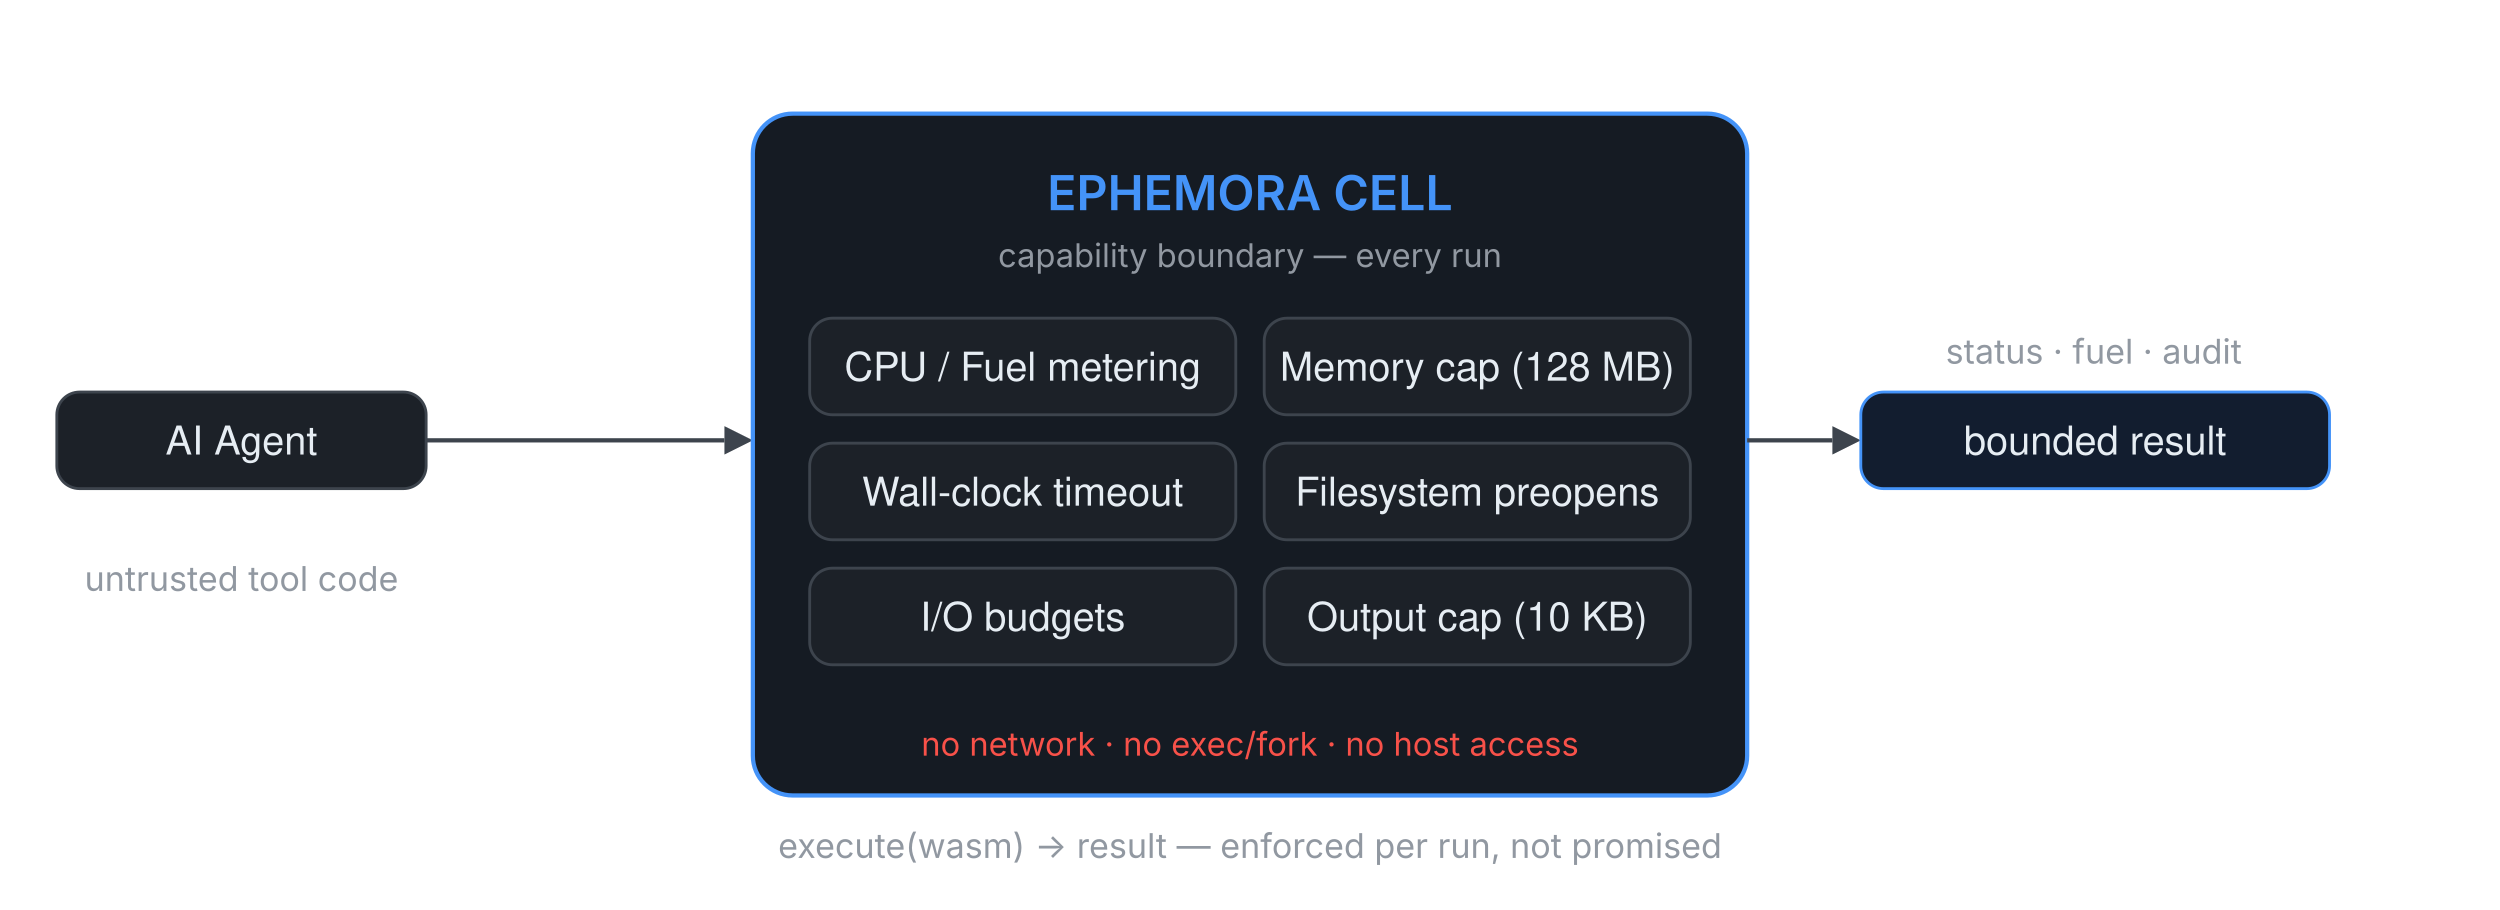
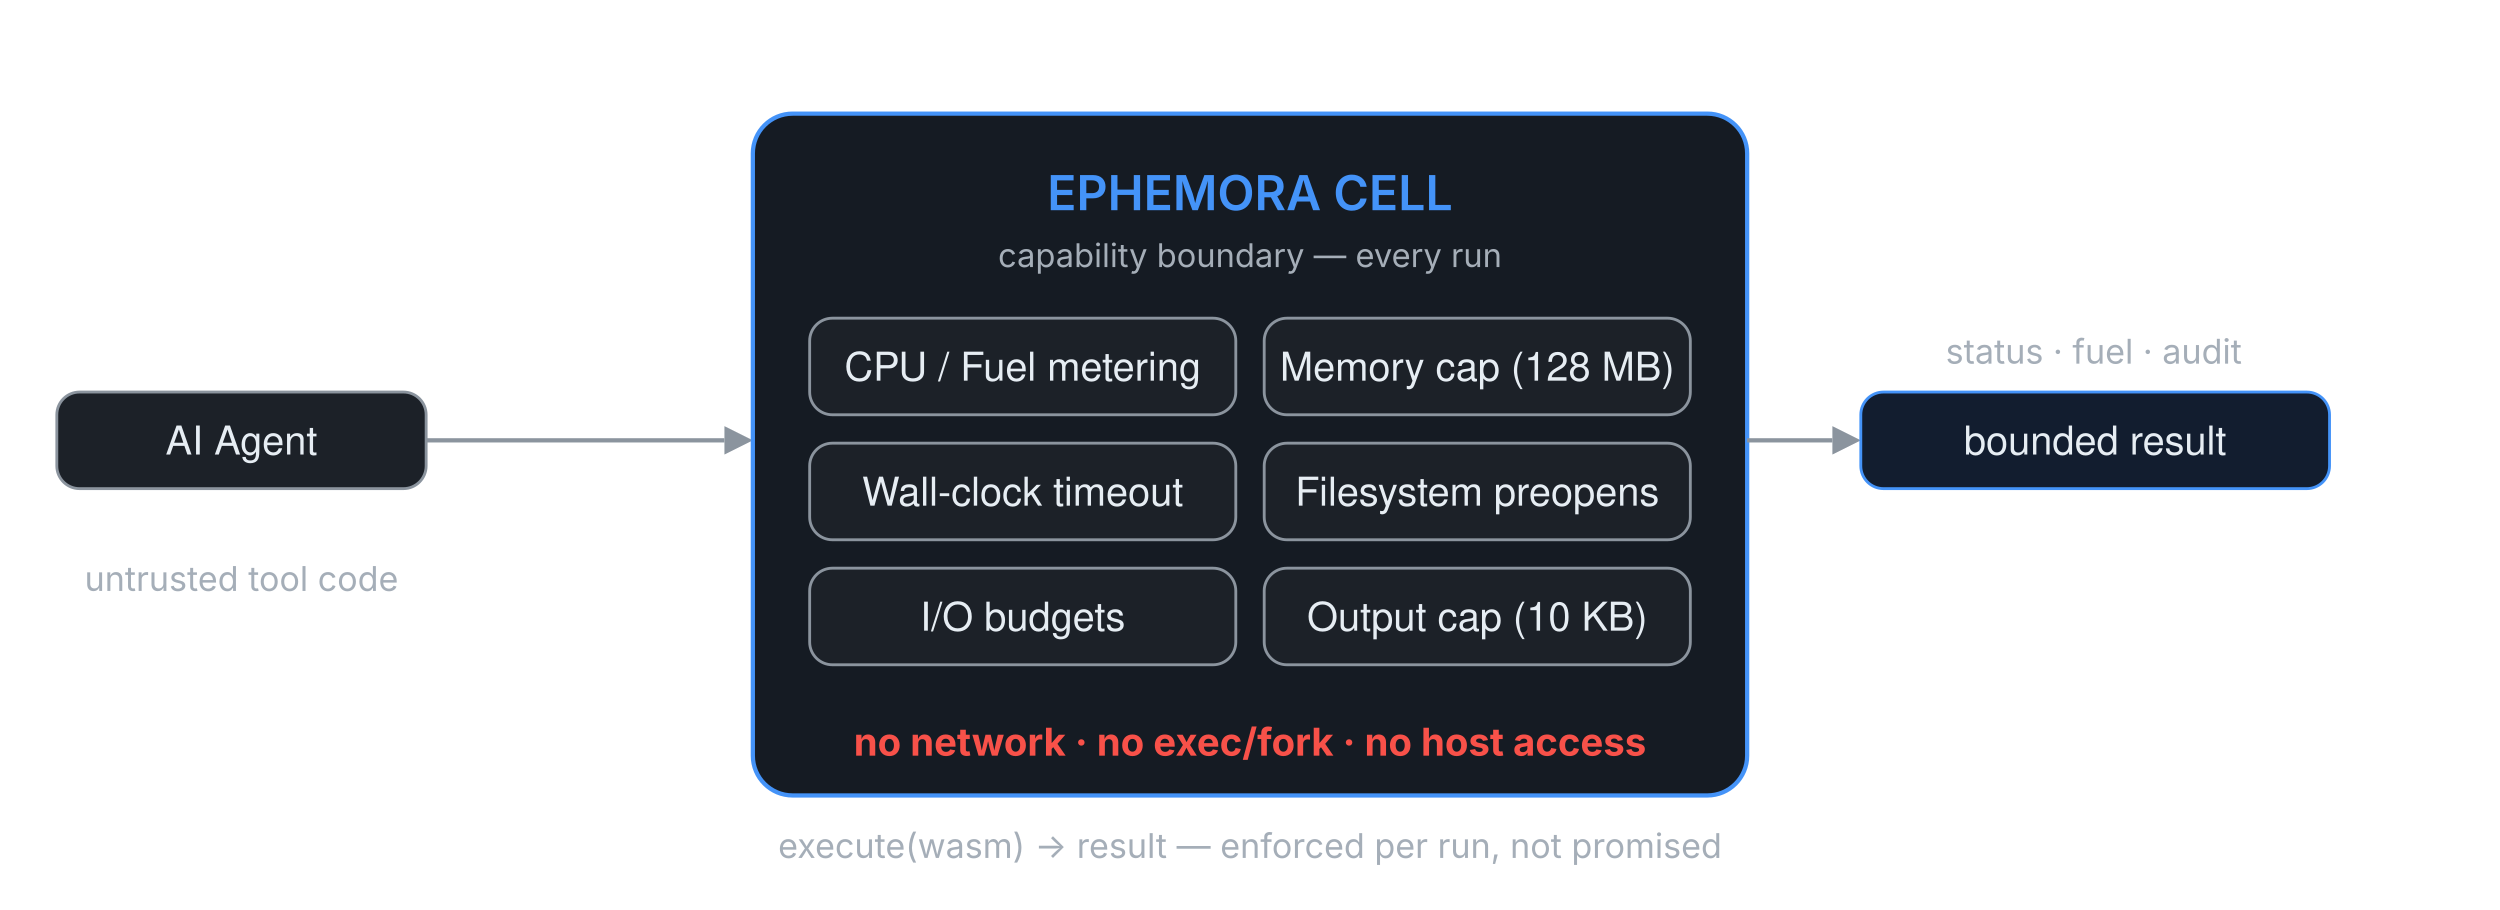
<svg xmlns="http://www.w3.org/2000/svg" width="880" height="320" viewBox="0 0 880 320" role="img" aria-label="AI Agent → Ephemora Cell enforcement stack → bounded result">
-   <rect x="20" y="138" width="130" height="34" rx="8" fill="#1c2128" stroke="#3d444d" />
+   <rect x="20" y="138" width="130" height="34" rx="8" fill="#1c2128" stroke="#8b949e" />
  <text x="85.0" y="160" text-anchor="middle" font-family="-apple-system,Segoe UI,Helvetica,Arial,sans-serif" font-size="14" fill="#e6edf3">AI Agent</text>
-   <text x="85" y="208" text-anchor="middle" font-size="12" fill="#9198a1" font-family="-apple-system,Segoe UI,sans-serif">untrusted tool code</text>
-   <line x1="150" y1="155" x2="255" y2="155" stroke="#3d444d" stroke-width="1.5" />
-   <polygon points="255,150 265,155 255,160" fill="#3d444d" />
+   <text x="85" y="208" text-anchor="middle" font-size="12" fill="#a5aeb8" font-family="-apple-system,Segoe UI,sans-serif">untrusted tool code</text>
+   <line x1="150" y1="155" x2="255" y2="155" stroke="#8b949e" stroke-width="1.5" />
+   <polygon points="255,150 265,155 255,160" fill="#8b949e" />
  <rect x="265" y="40" width="350" height="240" rx="14" fill="#151b23" stroke="#4493f8" stroke-width="1.5" />
  <text x="440" y="74" text-anchor="middle" font-size="17" font-weight="600" fill="#4493f8" font-family="-apple-system,Segoe UI,sans-serif">EPHEMORA CELL</text>
-   <text x="440" y="94" text-anchor="middle" font-size="11.5" fill="#9198a1" font-family="-apple-system,Segoe UI,sans-serif">capability boundary — every run</text>
-   <rect x="285" y="112" width="150" height="34" rx="8" fill="#1c2128" stroke="#3d444d" />
+   <text x="440" y="94" text-anchor="middle" font-size="11.5" fill="#a5aeb8" font-family="-apple-system,Segoe UI,sans-serif">capability boundary — every run</text>
+   <rect x="285" y="112" width="150" height="34" rx="8" fill="#1c2128" stroke="#8b949e" />
  <text x="360.0" y="134" text-anchor="middle" font-family="-apple-system,Segoe UI,Helvetica,Arial,sans-serif" font-size="14" fill="#e6edf3">CPU / Fuel metering</text>
-   <rect x="445" y="112" width="150" height="34" rx="8" fill="#1c2128" stroke="#3d444d" />
+   <rect x="445" y="112" width="150" height="34" rx="8" fill="#1c2128" stroke="#8b949e" />
  <text x="520.0" y="134" text-anchor="middle" font-family="-apple-system,Segoe UI,Helvetica,Arial,sans-serif" font-size="14" fill="#e6edf3">Memory cap (128 MB)</text>
-   <rect x="285" y="156" width="150" height="34" rx="8" fill="#1c2128" stroke="#3d444d" />
+   <rect x="285" y="156" width="150" height="34" rx="8" fill="#1c2128" stroke="#8b949e" />
  <text x="360.0" y="178" text-anchor="middle" font-family="-apple-system,Segoe UI,Helvetica,Arial,sans-serif" font-size="14" fill="#e6edf3">Wall-clock timeout</text>
-   <rect x="445" y="156" width="150" height="34" rx="8" fill="#1c2128" stroke="#3d444d" />
+   <rect x="445" y="156" width="150" height="34" rx="8" fill="#1c2128" stroke="#8b949e" />
  <text x="520.0" y="178" text-anchor="middle" font-family="-apple-system,Segoe UI,Helvetica,Arial,sans-serif" font-size="14" fill="#e6edf3">Filesystem preopens</text>
-   <rect x="285" y="200" width="150" height="34" rx="8" fill="#1c2128" stroke="#3d444d" />
+   <rect x="285" y="200" width="150" height="34" rx="8" fill="#1c2128" stroke="#8b949e" />
  <text x="360.0" y="222" text-anchor="middle" font-family="-apple-system,Segoe UI,Helvetica,Arial,sans-serif" font-size="14" fill="#e6edf3">I/O budgets</text>
-   <rect x="445" y="200" width="150" height="34" rx="8" fill="#1c2128" stroke="#3d444d" />
+   <rect x="445" y="200" width="150" height="34" rx="8" fill="#1c2128" stroke="#8b949e" />
  <text x="520.0" y="222" text-anchor="middle" font-family="-apple-system,Segoe UI,Helvetica,Arial,sans-serif" font-size="14" fill="#e6edf3">Output cap (10 KB)</text>
-   <text x="440" y="266" text-anchor="middle" font-size="11.5" fill="#f85149" font-family="-apple-system,Segoe UI,sans-serif">no network · no exec/fork · no host access</text>
-   <line x1="615" y1="155" x2="645" y2="155" stroke="#3d444d" stroke-width="1.5" />
-   <polygon points="645,150 655,155 645,160" fill="#3d444d" />
+   <text x="440" y="266" text-anchor="middle" font-size="13.5" font-weight="700" fill="#f85149" font-family="-apple-system,Segoe UI,sans-serif">no network · no exec/fork · no host access</text>
+   <line x1="615" y1="155" x2="645" y2="155" stroke="#8b949e" stroke-width="1.5" />
+   <polygon points="645,150 655,155 645,160" fill="#8b949e" />
  <rect x="655" y="138" width="165" height="34" rx="8" fill="#121d2f" stroke="#4493f8" />
  <text x="737.5" y="160" text-anchor="middle" font-family="-apple-system,Segoe UI,Helvetica,Arial,sans-serif" font-size="14" fill="#e6edf3">bounded result</text>
-   <text x="737" y="128" text-anchor="middle" font-size="12" fill="#9198a1" font-family="-apple-system,Segoe UI,sans-serif">status · fuel · audit</text>
-   <text x="440" y="302" text-anchor="middle" font-size="12" fill="#9198a1" font-family="-apple-system,Segoe UI,sans-serif">execute(wasm) → result — enforced per run, not promised</text>
+   <text x="737" y="128" text-anchor="middle" font-size="12" fill="#a5aeb8" font-family="-apple-system,Segoe UI,sans-serif">status · fuel · audit</text>
+   <text x="440" y="302" text-anchor="middle" font-size="12" fill="#a5aeb8" font-family="-apple-system,Segoe UI,sans-serif">execute(wasm) → result — enforced per run, not promised</text>
</svg>
